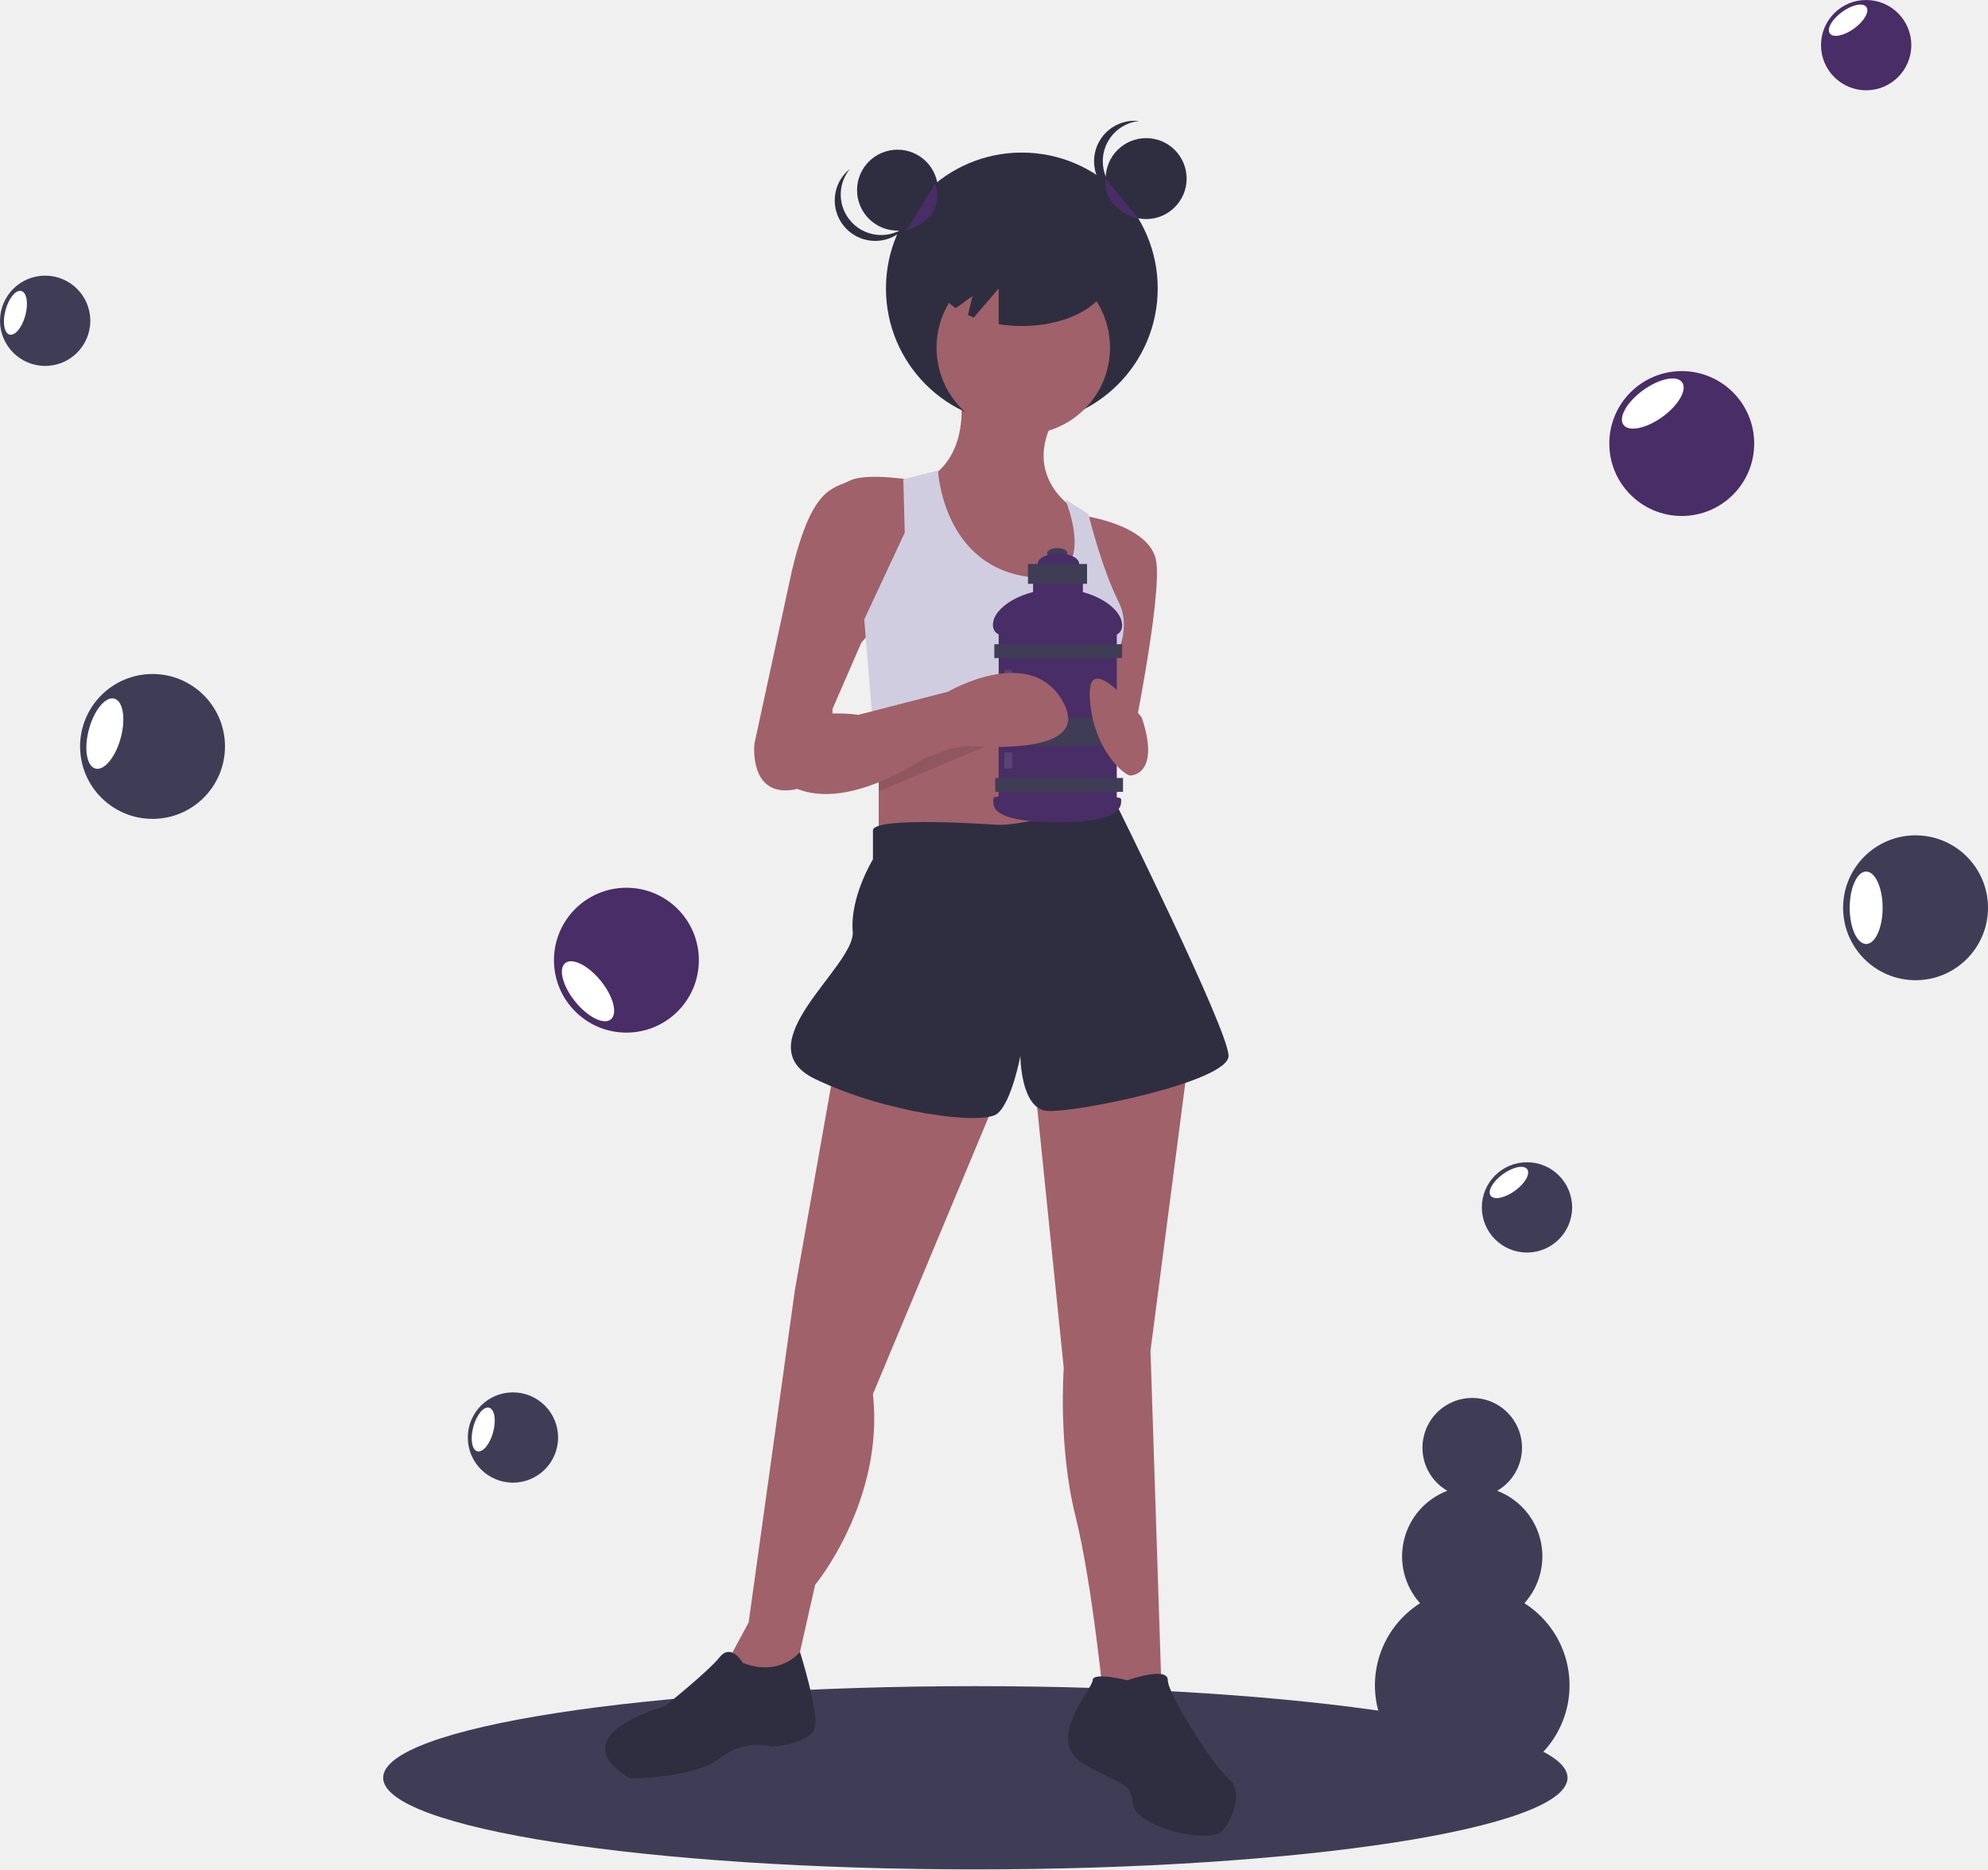
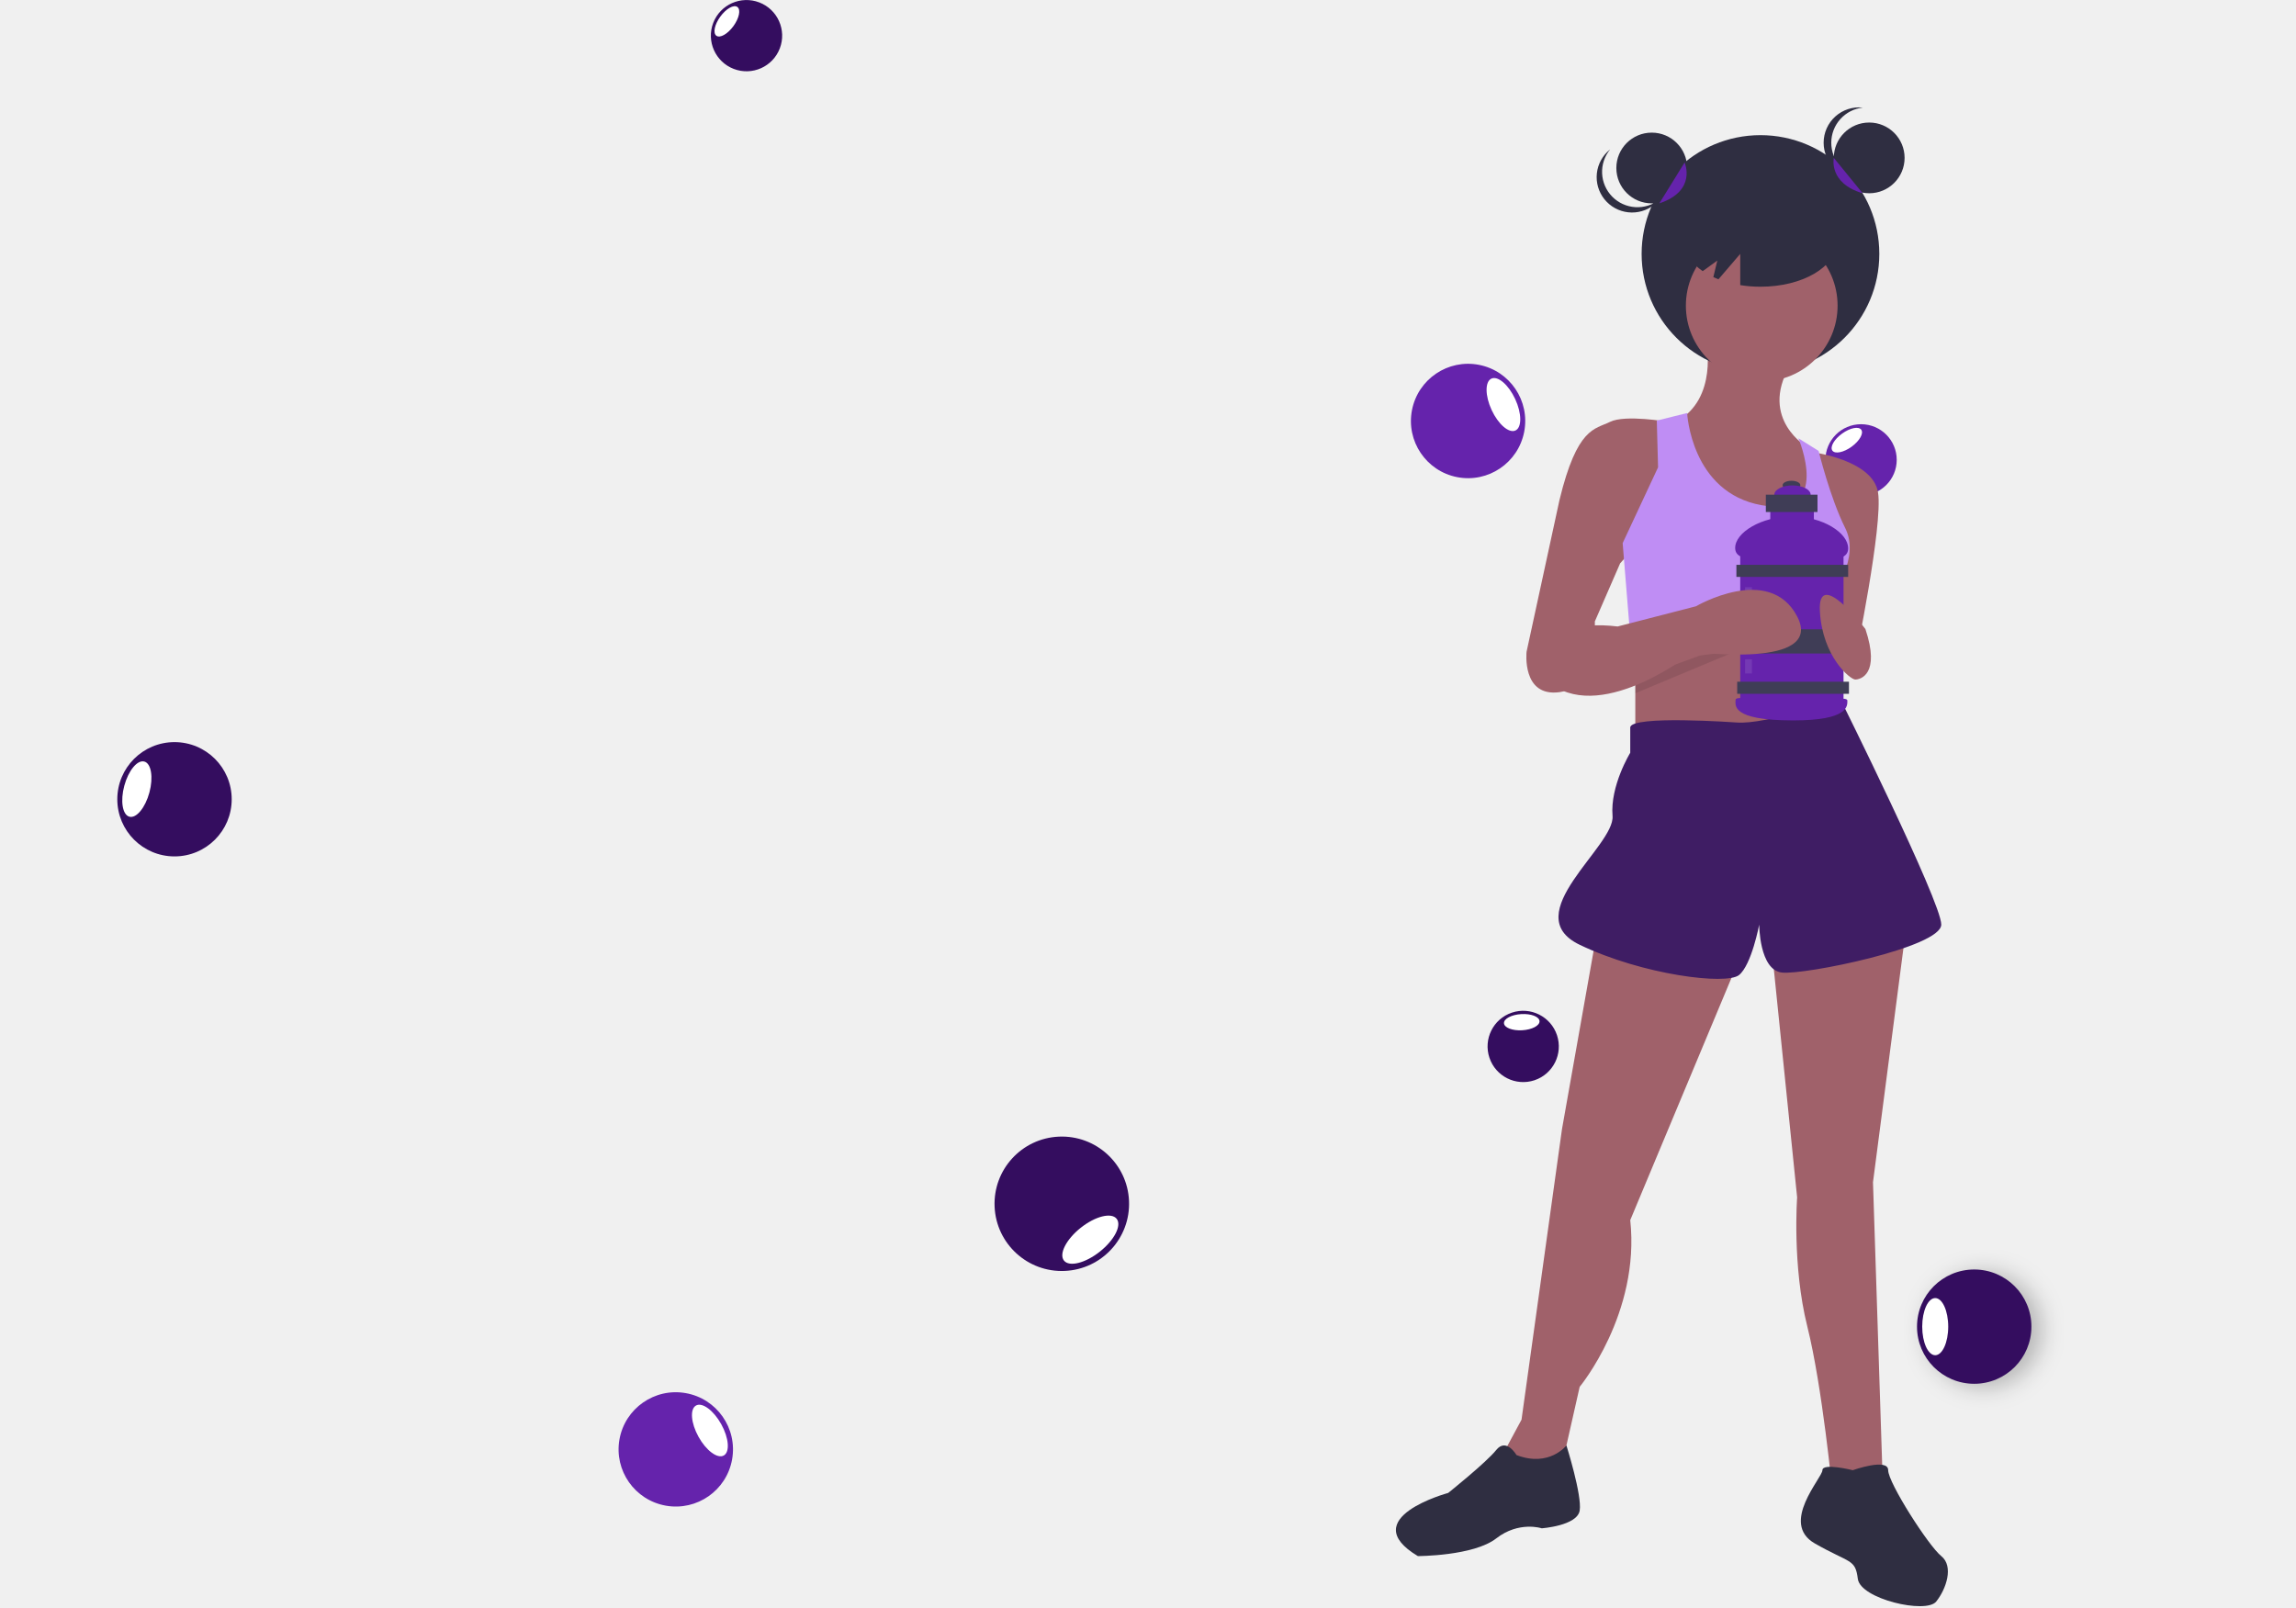
- <svg xmlns="http://www.w3.org/2000/svg" id="aaa444b1-ec30-4a51-a2af-6b879f86a07d" data-name="Layer 1" width="817.439" height="768.793" viewBox="0 0 817.439 768.793">
-   <ellipse cx="401.055" cy="731.114" rx="243.5" ry="37.679" fill="#3f3d56" />
-   <path d="M585.888,225.235s5.944,27.342-14.265,38.041c0,0,4.755,60.627,35.663,61.816s30.908-32.097,30.908-32.097l-4.755-17.831s-22.587-13.076-8.321-38.041Z" transform="translate(-191.2803 -65.60326)" fill="#a0616a" />
-   <circle cx="420.166" cy="118.619" r="55.872" fill="#2f2e41" />
-   <polygon points="361.323 286.829 361.323 353.4 459.99 349.834 452.857 284.452 361.323 286.829" fill="#a0616a" />
-   <circle cx="420.761" cy="142.989" r="35.663" fill="#a0616a" />
-   <path d="M568.057,263.275s-20.209-3.566-27.342,0-15.454,2.378-23.775,36.852l-15.454,71.326s-2.378,21.398,15.454,19.02,16.643-33.285,16.643-33.285l11.888-27.342L566.868,306.071Z" transform="translate(-191.2803 -65.60326)" fill="#a0616a" />
-   <path d="M635.816,277.54s28.53,3.566,30.908,19.02-10.699,78.459-10.699,78.459l-20.209-20.209L646.515,315.581Z" transform="translate(-191.2803 -65.60326)" fill="#a0616a" />
-   <path d="M562.707,262.681l.594,21.992L546.659,320.336l3.566,43.984,95.389.287-.287-20.496s13.076-16.643,5.944-30.908-12.482-36.257-12.482-36.257l-9.51-5.944s16.048,37.446-17.237,31.502-35.069-43.39-35.069-43.39Z" transform="translate(-191.2803 -65.60326)" fill="#d0cde1" />
-   <path d="M534.771,502.217l-16.643,93.912-19.02,136.708-8.321,15.454,7.133,15.454,20.209-9.51L526.45,717.384s28.53-34.474,23.775-78.459L601.342,516.482Z" transform="translate(-191.2803 -65.60326)" fill="#a0616a" />
-   <path d="M616.796,511.727l11.888,116.499s-2.378,32.097,4.755,60.627,11.888,78.459,11.888,78.459h23.775l-4.755-146.218,15.454-118.877Z" transform="translate(-191.2803 -65.60326)" fill="#a0616a" />
-   <path d="M600.153,404.738s-49.928-3.566-49.928,2.378v11.888s-9.51,15.454-8.321,29.719-45.173,46.362-15.454,60.627,68.948,19.02,74.892,14.265,9.51-23.775,9.51-23.775,0,21.398,10.699,22.587,74.892-11.888,74.892-22.587-47.572-106.395-47.572-106.395S614.419,405.927,600.153,404.738Z" transform="translate(-191.2803 -65.60326)" fill="#2f2e41" />
-   <path d="M496.731,749.48s-4.755-8.321-9.51-2.378-22.587,20.209-22.587,20.209S420.65,779.2,450.369,797.031c0,0,26.153,0,36.852-8.321s21.398-4.755,21.398-4.755,16.643-1.189,17.831-8.321-6.227-30.671-6.227-30.671S512.185,755.424,496.731,749.48Z" transform="translate(-191.2803 -65.60326)" fill="#2f2e41" />
-   <path d="M654.837,756.613s-14.265-3.566-14.265,0-20.209,24.964-3.566,34.474,19.02,7.133,20.209,16.643,32.097,16.643,36.852,10.699,8.321-16.643,2.378-21.398-24.964-34.474-24.964-40.418S654.837,756.613,654.837,756.613Z" transform="translate(-191.2803 -65.60326)" fill="#2f2e41" />
-   <ellipse cx="434.741" cy="227.477" rx="4.173" ry="2.087" fill="#3f3d56" />
-   <ellipse cx="435.216" cy="231.934" rx="8.536" ry="4.363" fill="#492d66" />
-   <rect x="424.782" y="234.59" width="20.487" height="14.986" fill="#492d66" />
-   <rect x="410.65" y="258.018" width="48.562" height="73.413" fill="#492d66" />
-   <path d="M652.674,322.767c0,7.229-11.91,4.742-26.368,4.742s-26.747,2.297-26.747-4.932,12.289-14.796,26.747-14.796S652.674,315.538,652.674,322.767Z" transform="translate(-191.2803 -65.60326)" fill="#492d66" />
-   <rect x="408.848" y="264.942" width="52.546" height="5.691" fill="#3f3d56" />
-   <rect x="409.227" y="319.954" width="52.546" height="5.691" fill="#3f3d56" />
-   <rect x="408.848" y="295.293" width="52.546" height="11.382" fill="#3f3d56" />
-   <path d="M652.295,394.473c0,2.41.765,9.295-25.419,9.295-29.593,0-27.127-7.265-27.127-9.675s13.088.948,27.127.948S652.295,392.063,652.295,394.473Z" transform="translate(-191.2803 -65.60326)" fill="#492d66" />
-   <rect x="422.696" y="231.934" width="24.281" height="8.157" fill="#3f3d56" />
-   <rect x="412.926" y="275.47" width="3.225" height="17.831" fill="#fff" opacity="0.1" />
-   <rect x="412.926" y="309.425" width="3.225" height="6.639" fill="#fff" opacity="0.1" />
-   <path d="M660.78,360.754s-22.587-29.719-21.398-8.321,14.265,32.097,16.643,32.097S667.913,382.152,660.78,360.754Z" transform="translate(-191.2803 -65.60326)" fill="#a0616a" />
-   <path d="M552.603,383.647c1.783.288,30.314-10.411,30.314-10.411l17.831-2.378-48.145,20.134Z" transform="translate(-191.2803 -65.60326)" opacity="0.1" />
-   <path d="M515.751,363.132s9.51-5.944,28.53-3.566l36.852-9.51s34.474-20.209,47.551,4.755S579.944,371.453,579.944,371.453s-41.607,33.285-66.571,15.454Z" transform="translate(-191.2803 -65.60326)" fill="#a0616a" />
-   <circle cx="369.05" cy="78.201" r="16.643" fill="#2f2e41" />
-   <circle cx="471.283" cy="73.446" r="16.643" fill="#2f2e41" />
-   <path d="M644.732,131.917a16.642,16.642,0,0,1,14.86-16.544,16.643,16.643,0,1,0,0,33.089A16.642,16.642,0,0,1,644.732,131.917Z" transform="translate(-191.2803 -65.60326)" fill="#2f2e41" />
-   <path d="M541.734,157.266a16.642,16.642,0,0,1-.965-22.217,16.81,16.81,0,0,0-1.343,1.178,16.643,16.643,0,0,0,23.295,23.775,16.812,16.812,0,0,0,1.205-1.318A16.642,16.642,0,0,1,541.734,157.266Z" transform="translate(-191.2803 -65.60326)" fill="#2f2e41" />
-   <path d="M611.447,158.07c-19.696,0-35.663,9.314-35.663,20.803,0,5.141,3.209,9.839,8.507,13.469l6.866-4.975-1.867,7.793c.775.359,1.566.706,2.391,1.028l10.256-11.966v14.7a59.869,59.869,0,0,0,9.51.754c19.696,0,35.663-9.314,35.663-20.803S631.143,158.07,611.447,158.07Z" transform="translate(-191.2803 -65.60326)" fill="#2f2e41" />
-   <path d="M645.921,139.049s-2.585,11.888,13.567,16.643" transform="translate(-191.2803 -65.60326)" fill="#492d66" />
-   <path d="M575.784,141.213s5.944,13.29-11.888,19.234" transform="translate(-191.2803 -65.60326)" fill="#492d66" />
-   <path d="M818.1,724.937a28.843,28.843,0,0,0-11.205-46.239,20.471,20.471,0,1,0-20.503,0,28.843,28.843,0,0,0-11.205,46.239,40.012,40.012,0,1,0,42.914,0Z" transform="translate(-191.2803 -65.60326)" fill="#3f3d56" />
-   <circle cx="257.572" cy="394.878" r="29.789" fill="#492d66" />
-   <ellipse cx="433.066" cy="473.261" rx="6.77" ry="14.895" transform="translate(-392.5884 312.3069) rotate(-38.9914)" fill="#fff" />
-   <circle cx="62.722" cy="306.977" r="29.789" fill="#3f3d56" />
-   <ellipse cx="234.392" cy="367.293" rx="14.895" ry="6.77" transform="translate(-372.5369 432.3791) rotate(-74.90993)" fill="#fff" />
-   <circle cx="18.569" cy="131.924" r="18.564" fill="#3f3d56" />
-   <ellipse cx="197.628" cy="194.232" rx="9.282" ry="4.219" transform="translate(-232.6362 268.8763) rotate(-74.90993)" fill="#fff" />
-   <circle cx="210.916" cy="591.181" r="18.564" fill="#3f3d56" />
-   <ellipse cx="389.975" cy="653.489" rx="9.282" ry="4.219" transform="matrix(0.26034, -0.96552, 0.96552, 0.26034, -533.7859, 794.2864)" fill="#fff" />
-   <circle cx="787.65" cy="373.326" r="29.789" fill="#3f3d56" />
-   <ellipse cx="767.34" cy="373.326" rx="6.77" ry="14.895" fill="#fff" />
-   <circle cx="691.513" cy="182.406" r="29.789" fill="#492d66" />
-   <ellipse cx="870.878" cy="231.56" rx="14.895" ry="6.77" transform="translate(-161.5256 489.3146) rotate(-35.91853)" fill="#fff" />
-   <circle cx="767.34" cy="18.566" r="18.564" fill="#492d66" />
-   <ellipse cx="951.195" cy="73.918" rx="9.282" ry="4.219" transform="translate(-53.77544 506.4556) rotate(-35.91853)" fill="#fff" />
-   <circle cx="627.873" cy="496.545" r="18.564" fill="#3f3d56" />
-   <ellipse cx="811.728" cy="551.897" rx="9.282" ry="4.219" transform="translate(-360.6937 515.5263) rotate(-35.91853)" fill="#fff" />
+ <svg xmlns="http://www.w3.org/2000/svg" width="727" height="509" viewBox="0 0 727 509" fill="none">
+   <g id="project1 1" clip-path="url(#clip0)">
+     <g id="bubble2">
+       <path id="Vector" d="M471.609 334.943C473.587 340.855 479.979 344.045 485.885 342.069C491.791 340.093 494.976 333.699 492.998 327.787C491.02 321.876 484.628 318.685 478.722 320.661C472.816 322.638 469.631 329.032 471.609 334.943Z" fill="#340D5F" />
+       <path id="bubbleshine" d="M481.997 326.246C485.106 326.061 487.557 324.765 487.473 323.351C487.388 321.937 484.799 320.94 481.691 321.125C478.582 321.309 476.13 322.605 476.215 324.019C476.3 325.434 478.888 326.43 481.997 326.246Z" fill="white" />
+     </g>
+     <g id="bubble5">
+       <path id="Vector_2" d="M335.281 359.929C323.528 360.442 314.416 370.378 314.928 382.12C315.441 393.863 325.384 402.966 337.138 402.453C348.891 401.94 358.003 392.004 357.49 380.262C356.978 368.519 347.034 359.416 335.281 359.929Z" fill="#340D5F" />
+       <path id="bubbleshine_2" d="M342.226 388.77C337.617 392.422 335.228 397.079 336.889 399.172C338.55 401.265 343.633 400.001 348.242 396.349C352.851 392.697 355.24 388.04 353.579 385.947C351.917 383.854 346.834 385.118 342.226 388.77Z" fill="white" />
+     </g>
+     <g id="bubble1">
+       <path id="Vector_3" d="M217.121 441.145C207.27 439.408 197.878 445.978 196.142 455.82C194.407 465.662 200.986 475.049 210.836 476.786C220.687 478.523 230.08 471.952 231.815 462.11C233.551 452.269 226.972 442.882 217.121 441.145Z" fill="#6523AC" />
+       <path id="bubbleshine_3" d="M220.389 445.072C218.4 446.173 218.754 450.609 221.179 454.98C223.603 459.351 227.181 462.002 229.169 460.902C231.157 459.801 230.804 455.366 228.379 450.994C225.954 446.623 222.377 443.972 220.389 445.072Z" fill="white" />
+     </g>
+     <g id="bubble8">
+       <path id="Vector_4" d="M589.287 156.887C595.521 156.887 600.574 151.838 600.574 145.61C600.574 139.382 595.521 134.333 589.287 134.333C583.053 134.333 578 139.382 578 145.61C578 151.838 583.053 156.887 589.287 156.887Z" fill="#6523AC" />
+       <path id="bubbleshine_4" d="M586.277 141.459C588.802 139.632 590.174 137.222 589.343 136.076C588.512 134.929 585.792 135.481 583.268 137.308C580.744 139.134 579.371 141.545 580.202 142.691C581.033 143.837 583.753 143.286 586.277 141.459Z" fill="white" />
+     </g>
+     <g id="bubble6" filter="url(#filter0_d)">
+       <path id="Vector_5" d="M625.112 438.19C635.114 438.19 643.223 430.089 643.223 420.095C643.223 410.102 635.114 402 625.112 402C615.109 402 607 410.102 607 420.095C607 430.089 615.109 438.19 625.112 438.19Z" fill="#340D5F" />
+       <path id="bubbleshine_5" d="M612.763 429.143C615.036 429.143 616.879 425.092 616.879 420.095C616.879 415.098 615.036 411.048 612.763 411.048C610.489 411.048 608.646 415.098 608.646 420.095C608.646 425.092 610.489 429.143 612.763 429.143Z" fill="white" />
+     </g>
+     <g id="bubble7">
+       <path id="Vector_6" d="M447.087 129.859C445.178 139.678 451.583 149.183 461.393 151.09C471.204 152.997 480.703 146.583 482.612 136.764C484.521 126.945 478.115 117.44 468.305 115.533C458.495 113.626 448.995 120.04 447.087 129.859Z" fill="#6523AC" />
+       <path id="bubbleshine_6" d="M472.31 129.842C474.414 134.377 477.79 137.277 479.85 136.319C481.911 135.36 481.874 130.907 479.77 126.372C477.665 121.837 474.289 118.937 472.229 119.895C470.169 120.853 470.205 125.306 472.31 129.842Z" fill="white" />
+     </g>
+     <g id="bubble4">
+       <path id="Vector_7" d="M232.332 21.821C238.152 24.055 244.679 21.152 246.911 15.338C249.143 9.523 246.234 2.999 240.415 0.765C234.595 -1.469 228.068 1.434 225.836 7.248C223.604 13.062 226.512 19.587 232.332 21.821Z" fill="#340D5F" />
+       <path id="bubbleshine_7" d="M232.227 8.272C234.062 5.756 234.621 3.04 233.477 2.205C232.332 1.371 229.916 2.735 228.081 5.251C226.246 7.767 225.686 10.483 226.831 11.317C227.976 12.152 230.392 10.788 232.227 8.272Z" fill="white" />
+     </g>
+     <g id="girl">
+       <path id="Vector_8" d="M540.217 107.992C540.217 107.992 544.22 126.39 530.609 133.59C530.609 133.59 533.812 174.385 554.628 175.185C575.445 175.985 575.445 153.588 575.445 153.588L572.243 141.589C572.243 141.589 557.03 132.79 566.638 115.991L540.217 107.992Z" fill="#A0616A" />
+       <path id="Vector_9" d="M557.431 117.991C578.213 117.991 595.061 101.159 595.061 80.395C595.061 59.631 578.213 42.799 557.431 42.799C536.648 42.799 519.801 59.631 519.801 80.395C519.801 101.159 536.648 117.991 557.431 117.991Z" fill="#2F2E41" />
+       <path id="Vector_10" d="M517.799 193.583V238.379L584.252 235.979L579.448 191.984L517.799 193.583Z" fill="#A0616A" />
+       <path id="Vector_11" d="M557.831 120.791C571.097 120.791 581.85 110.047 581.85 96.793C581.85 83.54 571.097 72.796 557.831 72.796C544.566 72.796 533.812 83.54 533.812 96.793C533.812 110.047 544.566 120.791 557.831 120.791Z" fill="#A0616A" />
+       <path id="Vector_12" d="M528.207 133.59C528.207 133.59 514.596 131.19 509.792 133.59C504.989 135.989 499.384 135.189 493.78 158.387L483.371 206.382C483.371 206.382 481.77 220.781 493.78 219.181C505.789 217.581 504.989 196.783 504.989 196.783L512.995 178.385L527.407 162.387L528.207 133.59Z" fill="#A0616A" />
+       <path id="Vector_13" d="M573.844 143.189C573.844 143.189 593.059 145.588 594.661 155.987C596.262 166.386 587.455 208.782 587.455 208.782L573.844 195.183L581.05 168.786L573.844 143.189Z" fill="#A0616A" />
+       <path id="Vector_14" d="M524.604 133.19L525.005 147.988L513.796 171.986L516.198 201.583L580.443 201.776L580.249 187.984C580.249 187.984 589.056 176.785 584.252 167.186C579.448 157.587 575.845 142.789 575.845 142.789L569.44 138.789C569.44 138.789 580.249 163.987 557.831 159.987C535.413 155.987 534.212 130.79 534.212 130.79L524.604 133.19Z" fill="#BF8DF4" />
+       <path id="Vector_15" d="M505.789 294.373L494.58 357.566L481.77 449.557L476.166 459.956L480.969 470.355L494.58 463.955L500.185 439.158C500.185 439.158 519.4 415.96 516.198 386.363L550.625 303.972L505.789 294.373Z" fill="#A0616A" />
+       <path id="Vector_16" d="M561.034 300.772L569.04 379.164C569.04 379.164 567.439 400.762 572.243 419.96C577.046 439.158 580.249 472.754 580.249 472.754H596.262L593.059 374.365L603.468 294.373L561.034 300.772Z" fill="#A0616A" />
+       <path id="Vector_17" d="M549.825 228.78C549.825 228.78 516.198 226.38 516.198 230.38V238.379C516.198 238.379 509.792 248.778 510.593 258.377C511.394 267.976 480.169 289.573 500.185 299.172C520.201 308.771 546.622 311.971 550.625 308.771C554.628 305.572 557.03 292.773 557.03 292.773C557.03 292.773 557.03 307.172 564.236 307.972C571.442 308.771 614.677 299.972 614.677 292.773C614.677 285.574 582.636 221.18 582.636 221.18C582.636 221.18 559.432 229.58 549.825 228.78Z" fill="#3F1D64" />
+       <path id="Vector_18" d="M480.169 460.756C480.169 460.756 476.966 455.156 473.764 459.156C470.561 463.155 458.551 472.754 458.551 472.754C458.551 472.754 428.928 480.754 448.944 492.752C448.944 492.752 466.558 492.752 473.764 487.153C480.969 481.554 488.175 483.953 488.175 483.953C488.175 483.953 499.384 483.153 500.185 478.354C500.985 473.554 495.991 457.716 495.991 457.716C495.991 457.716 490.577 464.755 480.169 460.756Z" fill="#2F2E41" />
+       <path id="Vector_19" d="M586.654 465.555C586.654 465.555 577.046 463.155 577.046 465.555C577.046 467.955 563.436 482.353 574.645 488.753C585.854 495.152 587.455 493.552 588.255 499.952C589.056 506.351 609.873 511.15 613.075 507.151C616.278 503.151 618.68 495.952 614.677 492.752C610.673 489.553 597.863 469.555 597.863 465.555C597.863 461.556 586.654 465.555 586.654 465.555Z" fill="#2F2E41" />
+       <path id="Vector_20" d="M567.247 155.049C568.799 155.049 570.058 154.421 570.058 153.645C570.058 152.87 568.799 152.241 567.247 152.241C565.695 152.241 564.436 152.87 564.436 153.645C564.436 154.421 565.695 155.049 567.247 155.049Z" fill="#3F3D56" />
+       <path id="bottlecolor" d="M567.566 159.581C570.742 159.581 573.316 158.266 573.316 156.645C573.316 155.023 570.742 153.709 567.566 153.709C564.391 153.709 561.817 155.023 561.817 156.645C561.817 158.266 564.391 159.581 567.566 159.581Z" fill="#6523AC" />
+       <path id="bottlecolor_2" d="M574.338 158.432H560.54V168.516H574.338V158.432Z" fill="#6523AC" />
+       <path id="bottlecolor_3" d="M583.728 174.196H551.021V223.595H583.728V174.196Z" fill="#6523AC" />
+       <path id="bottlecolor_4" d="M585.198 173.622C585.198 178.486 577.176 176.813 567.439 176.813C557.701 176.813 549.424 178.358 549.424 173.494C549.424 168.63 557.701 163.538 567.439 163.538C577.176 163.538 585.198 168.757 585.198 173.622Z" fill="#6523AC" />
+       <path id="bottlecolor2" d="M585.198 178.855H549.808V182.685H585.198V178.855Z" fill="#3F3D56" />
+       <path id="bottlecolor2_2" d="M585.453 215.873H550.063V219.702H585.453V215.873Z" fill="#3F3D56" />
+       <path id="Vector_21" d="M585.198 199.279H549.808V206.937H585.198V199.279Z" fill="#3F3D56" />
+       <path id="bottlecolor_5" d="M584.942 221.872C584.942 223.493 585.457 228.127 567.822 228.127C547.891 228.127 549.552 223.238 549.552 221.617C549.552 219.995 558.367 222.255 567.822 222.255C577.277 222.255 584.942 220.251 584.942 221.872Z" fill="#6523AC" />
+       <path id="Vector_22" d="M575.488 156.645H559.134V162.134H575.488V156.645Z" fill="#3F3D56" />
+       <path id="Vector_23" opacity="0.1" d="M554.726 185.94H552.554V197.938H554.726V185.94Z" fill="white" />
+       <path id="Vector_24" opacity="0.1" d="M554.726 208.788H552.554V213.256H554.726V208.788Z" fill="white" />
+       <path id="Vector_25" d="M590.657 199.183C590.657 199.183 575.445 179.185 576.246 193.583C577.046 207.982 585.853 215.181 587.455 215.181C589.056 215.181 595.461 213.581 590.657 199.183Z" fill="#A0616A" />
+       <path id="Vector_26" opacity="0.1" d="M517.799 214.588C519 214.781 538.215 207.582 538.215 207.582L550.225 205.982L517.799 219.53L517.799 214.588Z" fill="black" />
+       <path id="Vector_27" d="M492.979 200.783C492.979 200.783 499.384 196.783 512.194 198.383L537.014 191.984C537.014 191.984 560.233 178.385 569.04 195.183C577.847 211.982 536.214 206.382 536.214 206.382C536.214 206.382 508.191 228.78 491.378 216.781L492.979 200.783Z" fill="#A0616A" />
+       <path id="Vector_28" d="M523.003 64.397C529.194 64.397 534.212 59.383 534.212 53.198C534.212 47.013 529.194 41.999 523.003 41.999C516.812 41.999 511.794 47.013 511.794 53.198C511.794 59.383 516.812 64.397 523.003 64.397Z" fill="#2F2E41" />
+       <path id="Vector_29" d="M591.858 61.197C598.049 61.197 603.067 56.183 603.067 49.998C603.067 43.813 598.049 38.8 591.858 38.8C585.668 38.8 580.649 43.813 580.649 49.998C580.649 56.183 585.668 61.197 591.858 61.197Z" fill="#2F2E41" />
+       <path id="Vector_30" d="M579.849 45.199C579.849 42.437 580.871 39.772 582.719 37.717C584.566 35.662 587.108 34.362 589.857 34.066C588.291 33.895 586.708 34.056 585.209 34.538C583.709 35.019 582.329 35.811 581.156 36.861C579.984 37.911 579.046 39.197 578.404 40.633C577.762 42.07 577.431 43.626 577.431 45.199C577.431 46.772 577.762 48.328 578.404 49.764C579.046 51.201 579.984 52.486 581.156 53.536C582.329 54.587 583.709 55.379 585.209 55.86C586.708 56.342 588.291 56.502 589.857 56.331C587.108 56.036 584.566 54.735 582.719 52.68C580.871 50.625 579.849 47.961 579.849 45.199Z" fill="#2F2E41" />
+       <path id="Vector_31" d="M510.479 62.257C508.544 60.283 507.408 57.666 507.288 54.906C507.168 52.147 508.073 49.44 509.829 47.307C509.514 47.555 509.212 47.819 508.925 48.099C506.803 50.178 505.594 53.014 505.564 55.983C505.534 58.953 506.686 61.812 508.766 63.933C510.846 66.054 513.684 67.263 516.656 67.294C519.628 67.325 522.491 66.175 524.614 64.098C524.9 63.816 525.171 63.52 525.426 63.211C523.255 64.921 520.528 65.77 517.769 65.594C515.01 65.418 512.414 64.229 510.479 62.257Z" fill="#2F2E41" />
+       <path id="Vector_32" d="M557.431 62.797C544.165 62.797 533.411 69.064 533.411 76.796C533.411 80.255 535.573 83.416 539.141 85.859L543.765 82.511L542.508 87.755C543.029 87.997 543.562 88.231 544.118 88.447L551.026 80.395V90.287C553.144 90.626 555.286 90.796 557.431 90.794C570.696 90.794 581.45 84.527 581.45 76.796C581.45 69.064 570.696 62.797 557.431 62.797Z" fill="#2F2E41" />
+       <path id="hairpiece1" d="M580.649 49.998C580.649 49.998 578.908 57.998 589.787 61.197L580.649 49.998Z" fill="#6523AC" />
+       <path id="hairpiece2" d="M533.411 51.454C533.411 51.454 537.415 60.397 525.405 64.397L533.411 51.454Z" fill="#6523AC" />
+     </g>
+     <g id="bubble3">
+       <path id="Vector_33" d="M55.255 271.19C65.258 271.19 73.367 263.089 73.367 253.095C73.367 243.102 65.258 235 55.255 235C45.252 235 37.143 243.102 37.143 253.095C37.143 263.089 45.252 271.19 55.255 271.19Z" fill="#340D5F" />
+       <path id="bubbleshine_8" d="M47.306 250.954C48.608 246.129 47.884 241.739 45.69 241.148C43.495 240.556 40.66 243.988 39.358 248.813C38.056 253.637 38.779 258.028 40.974 258.619C43.169 259.21 46.004 255.779 47.306 250.954Z" fill="white" />
+     </g>
+   </g>
+   <defs>
+     <filter id="filter0_d" x="603" y="396" width="50.223" height="50.19" filterUnits="userSpaceOnUse" color-interpolation-filters="sRGB">
+       <feFlood flood-opacity="0" result="BackgroundImageFix" />
+       <feColorMatrix in="SourceAlpha" type="matrix" values="0 0 0 0 0 0 0 0 0 0 0 0 0 0 0 0 0 0 127 0" />
+       <feOffset dx="3" dy="1" />
+       <feGaussianBlur stdDeviation="3.5" />
+       <feColorMatrix type="matrix" values="0 0 0 0 0 0 0 0 0 0 0 0 0 0 0 0 0 0 0.25 0" />
+       <feBlend mode="normal" in2="BackgroundImageFix" result="effect1_dropShadow" />
+       <feBlend mode="normal" in="SourceGraphic" in2="effect1_dropShadow" result="shape" />
+     </filter>
+     <clipPath id="clip0">
+       <rect width="727" height="509" fill="white" />
+     </clipPath>
+   </defs>
</svg>
